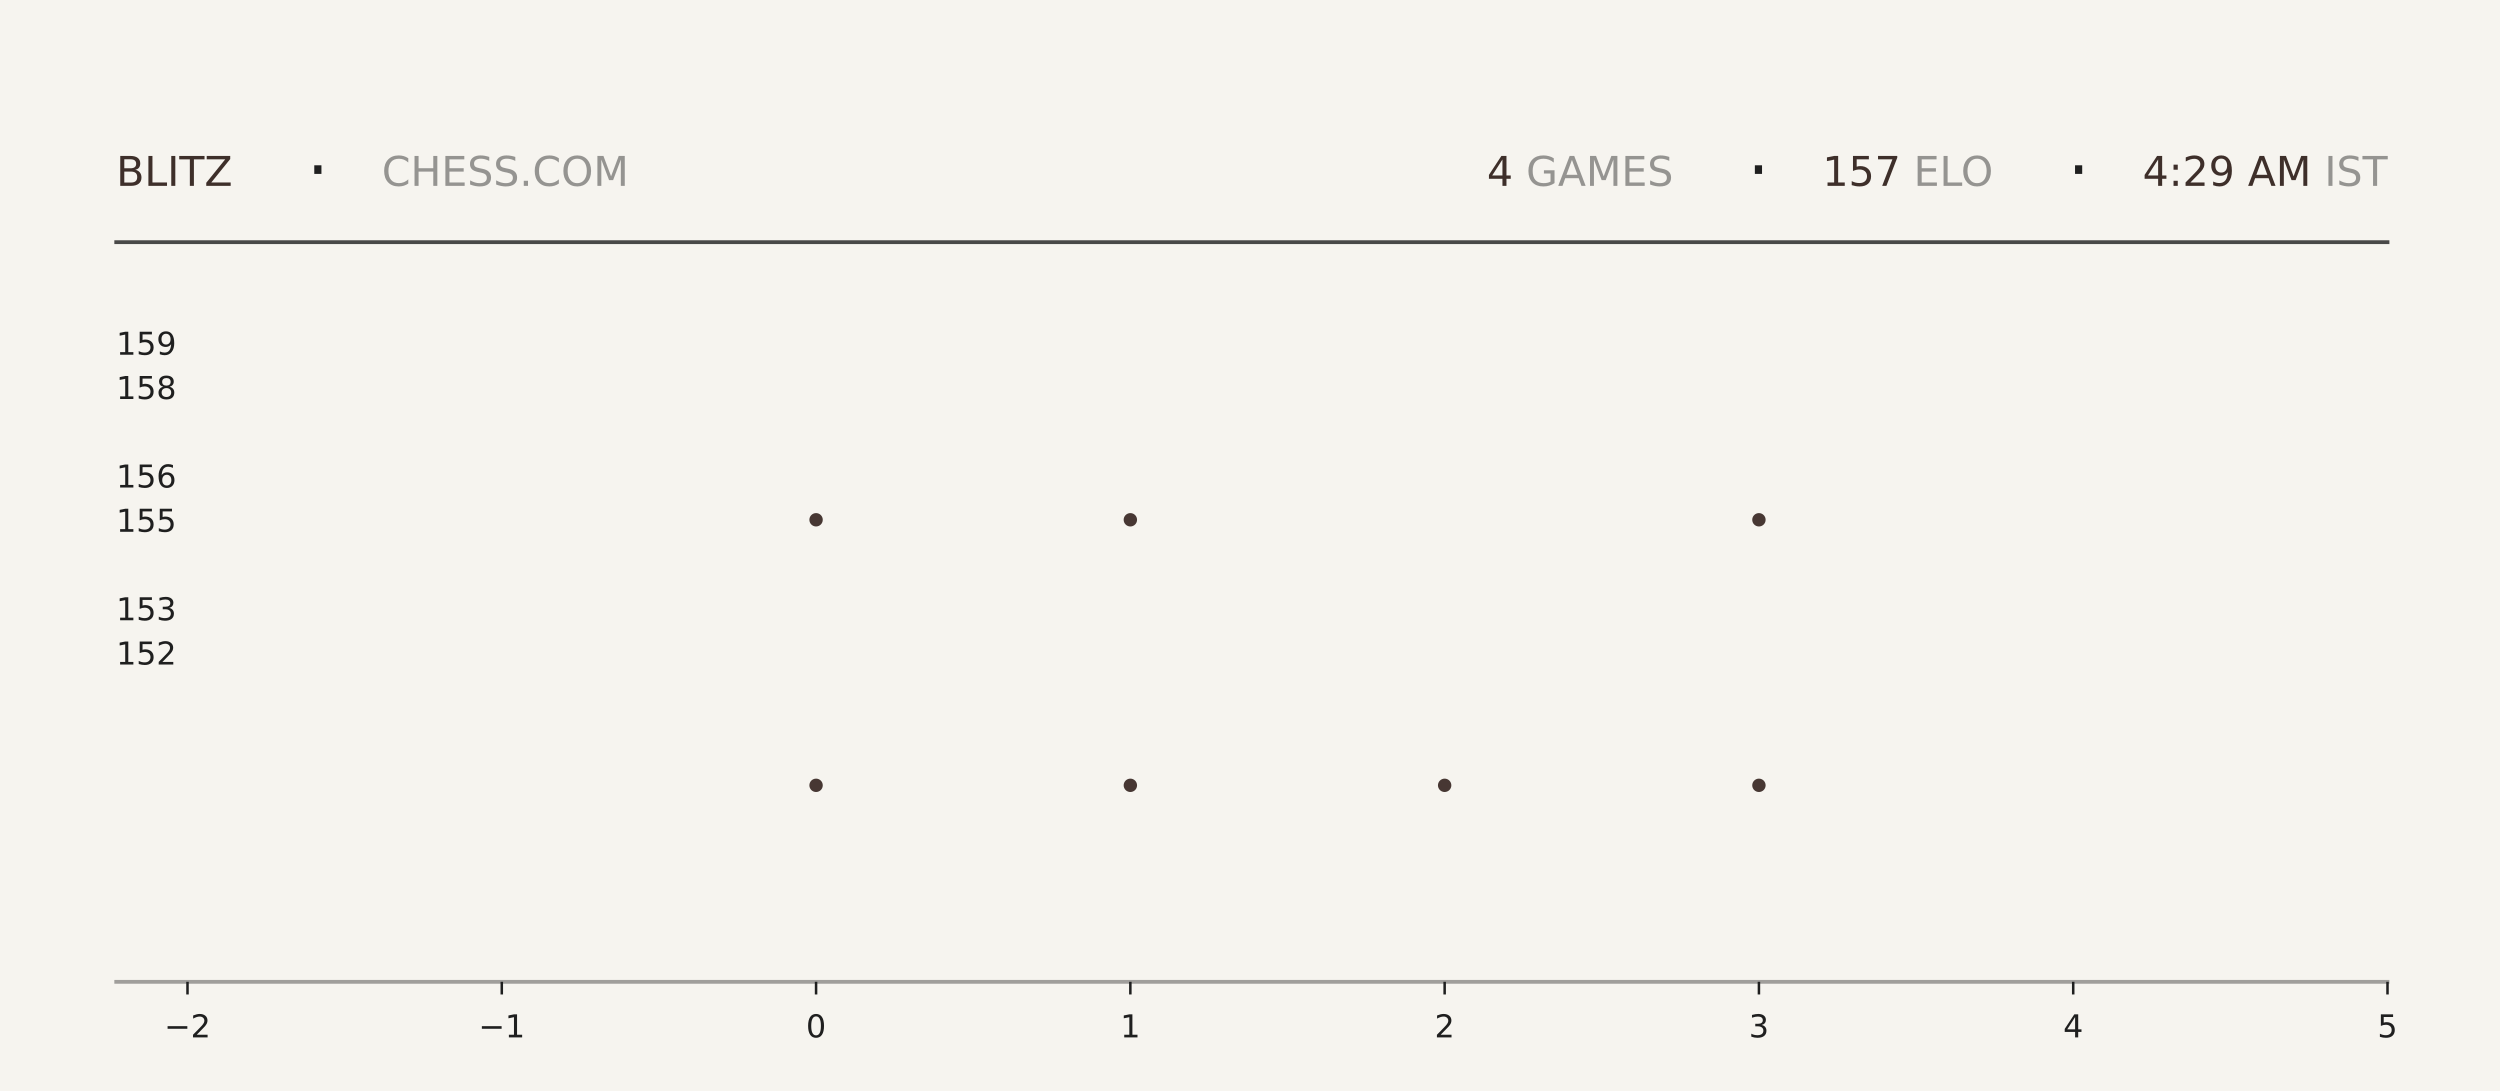
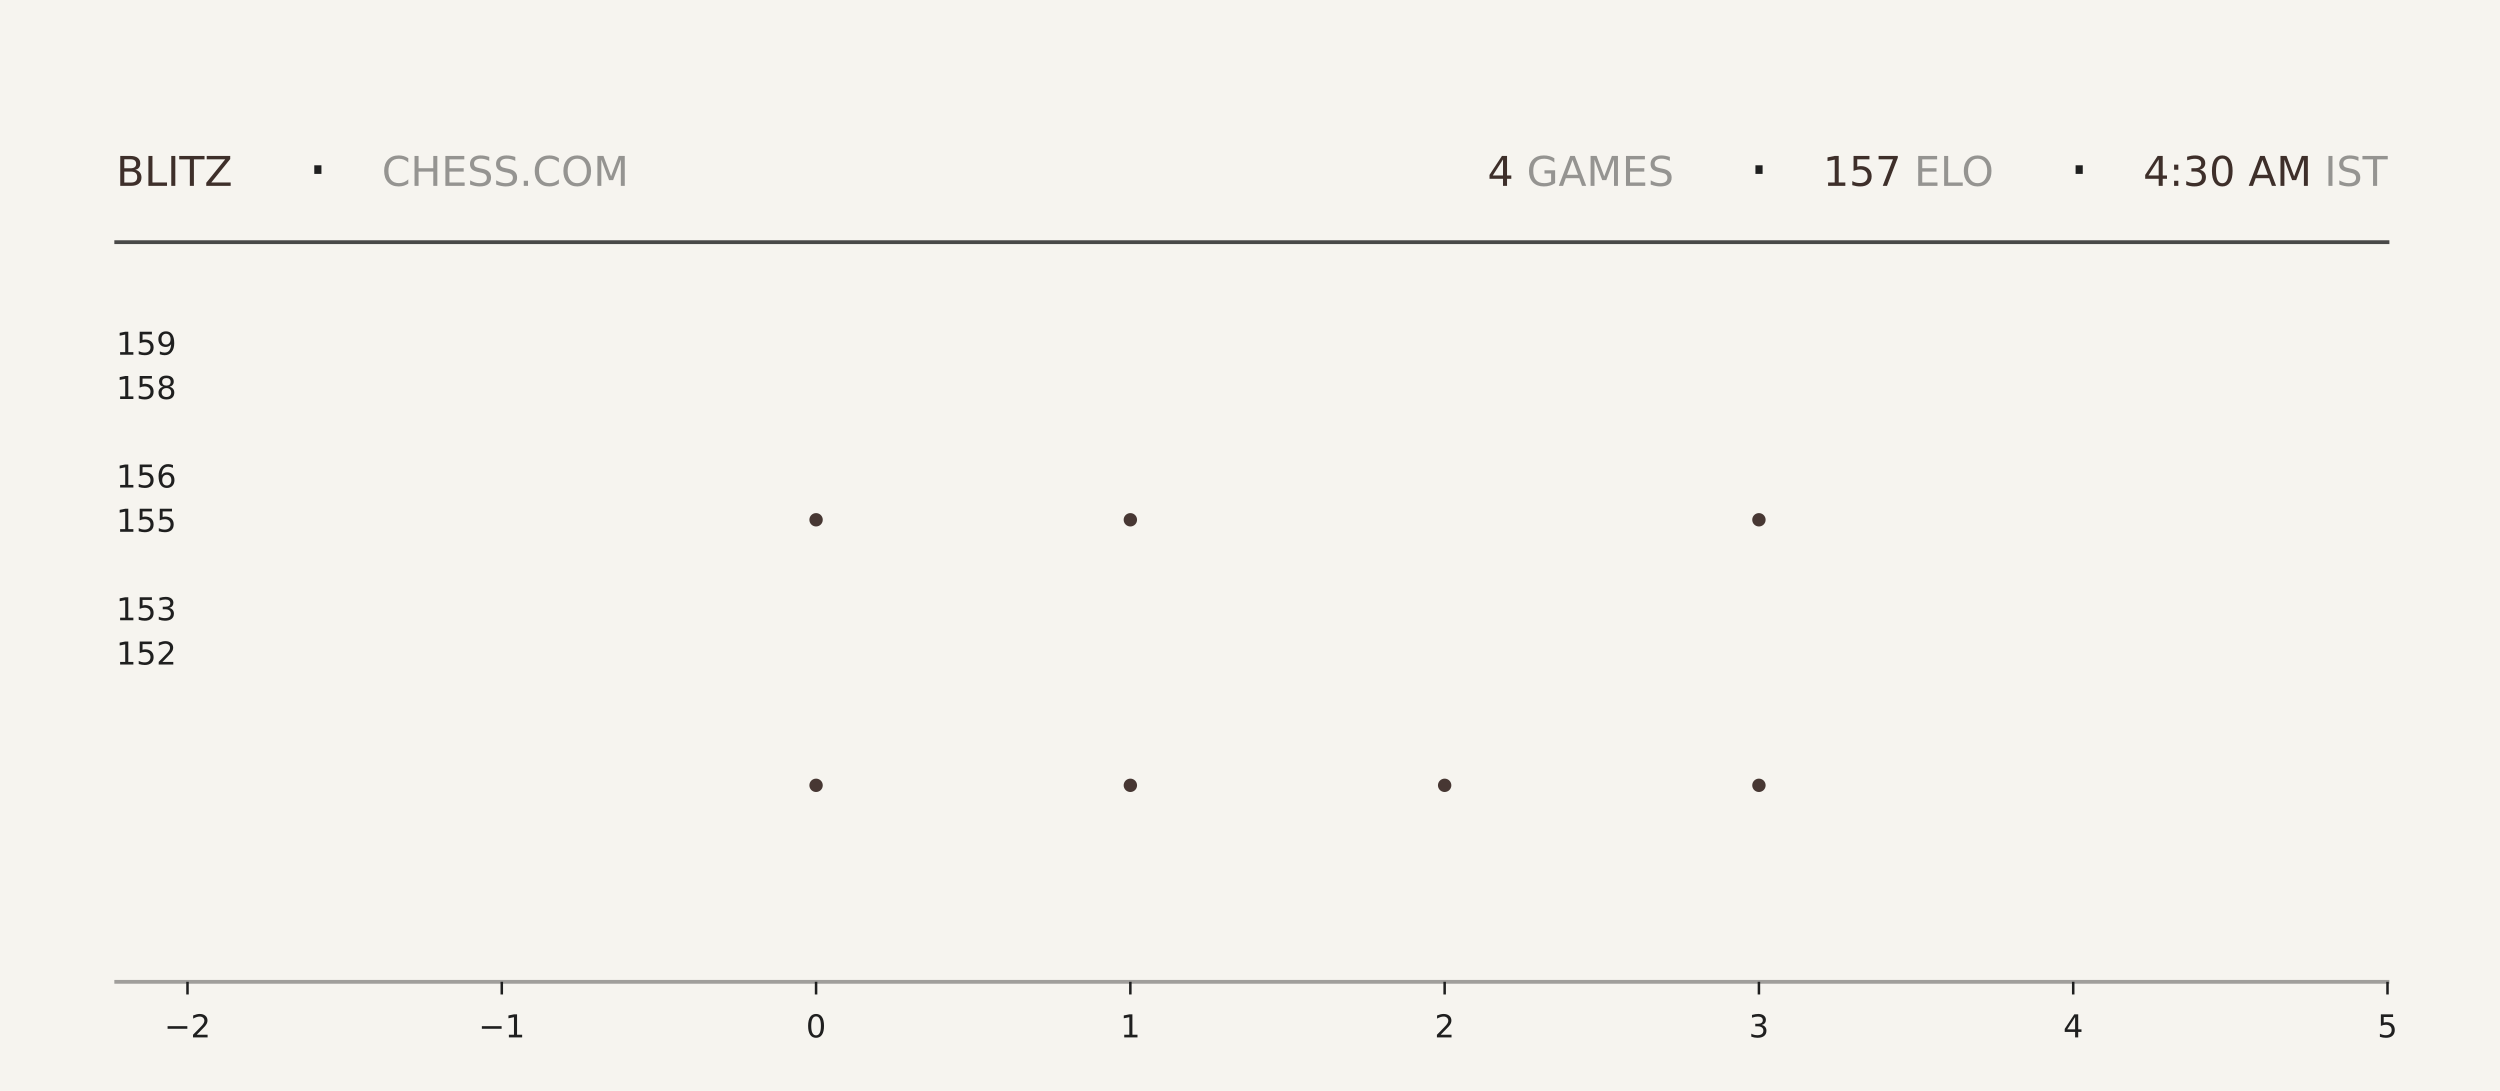
<svg xmlns="http://www.w3.org/2000/svg" xmlns:xlink="http://www.w3.org/1999/xlink" width="792pt" height="345.6pt" viewBox="0 0 792 345.6" version="1.1">
  <defs>
    <style type="text/css">*{stroke-linejoin: round; stroke-linecap: butt}</style>
  </defs>
  <g id="figure_1">
    <g id="patch_1">
      <path d="M 0 345.6  L 792 345.6  L 792 0  L 0 0  z " style="fill: #f6f4ef" />
    </g>
    <g id="axes_1">
      <g id="patch_2">
        <path d="M 59.4 311.04  L 756.36 311.04  L 756.36 103.68  L 59.4 103.68  z " style="fill: #f6f4ef" />
      </g>
      <g id="PathCollection_1">
        <defs>
-           <path id="m63ee43b371" d="M 0 2.121  C 0.563 2.121 1.102 1.898 1.5 1.5  C 1.898 1.102 2.121 0.563 2.121 0  C 2.121 -0.563 1.898 -1.102 1.5 -1.5  C 1.102 -1.898 0.563 -2.121 0 -2.121  C -0.563 -2.121 -1.102 -1.898 -1.5 -1.5  C -1.898 -1.102 -2.121 -0.563 -2.121 0  C -2.121 0.563 -1.898 1.102 -1.5 1.5  C -1.102 1.898 -0.563 2.121 0 2.121  z " />
-         </defs>
-         <g clip-path="url(#pc3638f9fb4)">
-           <use xlink:href="#m63ee43b371" x="258.531" y="248.79" style="fill: #3e2f2a; fill-opacity: 0.95" />
-           <use xlink:href="#m63ee43b371" x="258.531" y="164.668" style="fill: #3e2f2a; fill-opacity: 0.95" />
+           <path id="m502e5c6d87" d="M 0 2.121  C 0.563 2.121 1.102 1.898 1.5 1.5  C 1.898 1.102 2.121 0.563 2.121 0  C 2.121 -0.563 1.898 -1.102 1.5 -1.5  C 1.102 -1.898 0.563 -2.121 0 -2.121  C -0.563 -2.121 -1.102 -1.898 -1.5 -1.5  C -1.898 -1.102 -2.121 -0.563 -2.121 0  C -2.121 0.563 -1.898 1.102 -1.5 1.5  C -1.102 1.898 -0.563 2.121 0 2.121  z " />
+         </defs>
+         <g clip-path="url(#p44507d86e1)">
+           <use xlink:href="#m502e5c6d87" x="258.531" y="248.79" style="fill: #3e2f2a; fill-opacity: 0.95" />
+           <use xlink:href="#m502e5c6d87" x="258.531" y="164.668" style="fill: #3e2f2a; fill-opacity: 0.95" />
        </g>
      </g>
      <g id="PathCollection_2">
-         <g clip-path="url(#pc3638f9fb4)">
-           <use xlink:href="#m63ee43b371" x="358.097" y="248.79" style="fill: #3e2f2a; fill-opacity: 0.95" />
-           <use xlink:href="#m63ee43b371" x="358.097" y="164.668" style="fill: #3e2f2a; fill-opacity: 0.95" />
-           <use xlink:href="#m63ee43b371" x="358.097" y="80.547" style="fill: #3e2f2a; fill-opacity: 0.95" />
+         <g clip-path="url(#p44507d86e1)">
+           <use xlink:href="#m502e5c6d87" x="358.097" y="248.79" style="fill: #3e2f2a; fill-opacity: 0.95" />
+           <use xlink:href="#m502e5c6d87" x="358.097" y="164.668" style="fill: #3e2f2a; fill-opacity: 0.95" />
+           <use xlink:href="#m502e5c6d87" x="358.097" y="80.547" style="fill: #3e2f2a; fill-opacity: 0.95" />
        </g>
      </g>
      <g id="PathCollection_3">
-         <g clip-path="url(#pc3638f9fb4)">
-           <use xlink:href="#m63ee43b371" x="457.663" y="248.79" style="fill: #3e2f2a; fill-opacity: 0.95" />
+         <g clip-path="url(#p44507d86e1)">
+           <use xlink:href="#m502e5c6d87" x="457.663" y="248.79" style="fill: #3e2f2a; fill-opacity: 0.95" />
        </g>
      </g>
      <g id="PathCollection_4">
-         <g clip-path="url(#pc3638f9fb4)">
-           <use xlink:href="#m63ee43b371" x="557.229" y="248.79" style="fill: #3e2f2a; fill-opacity: 0.95" />
-           <use xlink:href="#m63ee43b371" x="557.229" y="164.668" style="fill: #3e2f2a; fill-opacity: 0.95" />
-           <use xlink:href="#m63ee43b371" x="557.229" y="80.547" style="fill: #3e2f2a; fill-opacity: 0.95" />
+         <g clip-path="url(#p44507d86e1)">
+           <use xlink:href="#m502e5c6d87" x="557.229" y="248.79" style="fill: #3e2f2a; fill-opacity: 0.95" />
+           <use xlink:href="#m502e5c6d87" x="557.229" y="164.668" style="fill: #3e2f2a; fill-opacity: 0.95" />
+           <use xlink:href="#m502e5c6d87" x="557.229" y="80.547" style="fill: #3e2f2a; fill-opacity: 0.95" />
        </g>
      </g>
      <g id="matplotlib.axis_1">
        <g id="xtick_1">
          <g id="line2d_1">
            <defs>
-               <path id="m87e92fb08d" d="M 0 0  L 0 4  " style="stroke: #1f1f1f; stroke-width: 0.8" />
+               <path id="m98c96d6857" d="M 0 0  L 0 4  " style="stroke: #1f1f1f; stroke-width: 0.8" />
            </defs>
            <g>
-               <use xlink:href="#m87e92fb08d" x="59.4" y="311.04" style="fill: #1f1f1f; stroke: #1f1f1f; stroke-width: 0.8" />
+               <use xlink:href="#m98c96d6857" x="59.4" y="311.04" style="fill: #1f1f1f; stroke: #1f1f1f; stroke-width: 0.8" />
            </g>
          </g>
          <g id="text_1">
            <g style="fill: #1f1f1f" transform="translate(52.02891 328.6384) scale(0.1 -0.1)">
              <defs>
                <path id="DejaVuSans-2212" d="M 678 2272  L 4684 2272  L 4684 1741  L 678 1741  L 678 2272  z " transform="scale(0.015625)" />
                <path id="DejaVuSans-32" d="M 1228 531  L 3431 531  L 3431 0  L 469 0  L 469 531  Q 828 903 1448 1529  Q 2069 2156 2228 2338  Q 2531 2678 2651 2914  Q 2772 3150 2772 3378  Q 2772 3750 2511 3984  Q 2250 4219 1831 4219  Q 1534 4219 1204 4116  Q 875 4013 500 3803  L 500 4441  Q 881 4594 1212 4672  Q 1544 4750 1819 4750  Q 2544 4750 2975 4387  Q 3406 4025 3406 3419  Q 3406 3131 3298 2873  Q 3191 2616 2906 2266  Q 2828 2175 2409 1742  Q 1991 1309 1228 531  z " transform="scale(0.015625)" />
              </defs>
              <use xlink:href="#DejaVuSans-2212" />
              <use xlink:href="#DejaVuSans-32" transform="translate(83.78906 0)" />
            </g>
          </g>
        </g>
        <g id="xtick_2">
          <g id="line2d_2">
            <g>
-               <use xlink:href="#m87e92fb08d" x="158.966" y="311.04" style="fill: #1f1f1f; stroke: #1f1f1f; stroke-width: 0.8" />
+               <use xlink:href="#m98c96d6857" x="158.966" y="311.04" style="fill: #1f1f1f; stroke: #1f1f1f; stroke-width: 0.8" />
            </g>
          </g>
          <g id="text_2">
            <g style="fill: #1f1f1f" transform="translate(151.5946 328.6384) scale(0.1 -0.1)">
              <defs>
                <path id="DejaVuSans-31" d="M 794 531  L 1825 531  L 1825 4091  L 703 3866  L 703 4441  L 1819 4666  L 2450 4666  L 2450 531  L 3481 531  L 3481 0  L 794 0  L 794 531  z " transform="scale(0.015625)" />
              </defs>
              <use xlink:href="#DejaVuSans-2212" />
              <use xlink:href="#DejaVuSans-31" transform="translate(83.78906 0)" />
            </g>
          </g>
        </g>
        <g id="xtick_3">
          <g id="line2d_3">
            <g>
-               <use xlink:href="#m87e92fb08d" x="258.531" y="311.04" style="fill: #1f1f1f; stroke: #1f1f1f; stroke-width: 0.8" />
+               <use xlink:href="#m98c96d6857" x="258.531" y="311.04" style="fill: #1f1f1f; stroke: #1f1f1f; stroke-width: 0.8" />
            </g>
          </g>
          <g id="text_3">
            <g style="fill: #1f1f1f" transform="translate(255.3502 328.6384) scale(0.1 -0.1)">
              <defs>
                <path id="DejaVuSans-30" d="M 2034 4250  Q 1547 4250 1301 3770  Q 1056 3291 1056 2328  Q 1056 1369 1301 889  Q 1547 409 2034 409  Q 2525 409 2770 889  Q 3016 1369 3016 2328  Q 3016 3291 2770 3770  Q 2525 4250 2034 4250  z M 2034 4750  Q 2819 4750 3233 4129  Q 3647 3509 3647 2328  Q 3647 1150 3233 529  Q 2819 -91 2034 -91  Q 1250 -91 836 529  Q 422 1150 422 2328  Q 422 3509 836 4129  Q 1250 4750 2034 4750  z " transform="scale(0.015625)" />
              </defs>
              <use xlink:href="#DejaVuSans-30" />
            </g>
          </g>
        </g>
        <g id="xtick_4">
          <g id="line2d_4">
            <g>
-               <use xlink:href="#m87e92fb08d" x="358.097" y="311.04" style="fill: #1f1f1f; stroke: #1f1f1f; stroke-width: 0.8" />
+               <use xlink:href="#m98c96d6857" x="358.097" y="311.04" style="fill: #1f1f1f; stroke: #1f1f1f; stroke-width: 0.8" />
            </g>
          </g>
          <g id="text_4">
            <g style="fill: #1f1f1f" transform="translate(354.9159 328.6384) scale(0.1 -0.1)">
              <use xlink:href="#DejaVuSans-31" />
            </g>
          </g>
        </g>
        <g id="xtick_5">
          <g id="line2d_5">
            <g>
-               <use xlink:href="#m87e92fb08d" x="457.663" y="311.04" style="fill: #1f1f1f; stroke: #1f1f1f; stroke-width: 0.8" />
+               <use xlink:href="#m98c96d6857" x="457.663" y="311.04" style="fill: #1f1f1f; stroke: #1f1f1f; stroke-width: 0.8" />
            </g>
          </g>
          <g id="text_5">
            <g style="fill: #1f1f1f" transform="translate(454.4816 328.6384) scale(0.1 -0.1)">
              <use xlink:href="#DejaVuSans-32" />
            </g>
          </g>
        </g>
        <g id="xtick_6">
          <g id="line2d_6">
            <g>
-               <use xlink:href="#m87e92fb08d" x="557.229" y="311.04" style="fill: #1f1f1f; stroke: #1f1f1f; stroke-width: 0.8" />
+               <use xlink:href="#m98c96d6857" x="557.229" y="311.04" style="fill: #1f1f1f; stroke: #1f1f1f; stroke-width: 0.8" />
            </g>
          </g>
          <g id="text_6">
            <g style="fill: #1f1f1f" transform="translate(554.0473 328.6384) scale(0.1 -0.1)">
              <defs>
                <path id="DejaVuSans-33" d="M 2597 2516  Q 3050 2419 3304 2112  Q 3559 1806 3559 1356  Q 3559 666 3084 287  Q 2609 -91 1734 -91  Q 1441 -91 1130 -33  Q 819 25 488 141  L 488 750  Q 750 597 1062 519  Q 1375 441 1716 441  Q 2309 441 2620 675  Q 2931 909 2931 1356  Q 2931 1769 2642 2001  Q 2353 2234 1838 2234  L 1294 2234  L 1294 2753  L 1863 2753  Q 2328 2753 2575 2939  Q 2822 3125 2822 3475  Q 2822 3834 2567 4026  Q 2313 4219 1838 4219  Q 1578 4219 1281 4162  Q 984 4106 628 3988  L 628 4550  Q 988 4650 1302 4700  Q 1616 4750 1894 4750  Q 2613 4750 3031 4423  Q 3450 4097 3450 3541  Q 3450 3153 3228 2886  Q 3006 2619 2597 2516  z " transform="scale(0.015625)" />
              </defs>
              <use xlink:href="#DejaVuSans-33" />
            </g>
          </g>
        </g>
        <g id="xtick_7">
          <g id="line2d_7">
            <g>
-               <use xlink:href="#m87e92fb08d" x="656.794" y="311.04" style="fill: #1f1f1f; stroke: #1f1f1f; stroke-width: 0.8" />
+               <use xlink:href="#m98c96d6857" x="656.794" y="311.04" style="fill: #1f1f1f; stroke: #1f1f1f; stroke-width: 0.8" />
            </g>
          </g>
          <g id="text_7">
            <g style="fill: #1f1f1f" transform="translate(653.613 328.6384) scale(0.1 -0.1)">
              <defs>
                <path id="DejaVuSans-34" d="M 2419 4116  L 825 1625  L 2419 1625  L 2419 4116  z M 2253 4666  L 3047 4666  L 3047 1625  L 3713 1625  L 3713 1100  L 3047 1100  L 3047 0  L 2419 0  L 2419 1100  L 313 1100  L 313 1709  L 2253 4666  z " transform="scale(0.015625)" />
              </defs>
              <use xlink:href="#DejaVuSans-34" />
            </g>
          </g>
        </g>
        <g id="xtick_8">
          <g id="line2d_8">
            <g>
-               <use xlink:href="#m87e92fb08d" x="756.36" y="311.04" style="fill: #1f1f1f; stroke: #1f1f1f; stroke-width: 0.8" />
+               <use xlink:href="#m98c96d6857" x="756.36" y="311.04" style="fill: #1f1f1f; stroke: #1f1f1f; stroke-width: 0.8" />
            </g>
          </g>
          <g id="text_8">
            <g style="fill: #1f1f1f" transform="translate(753.1788 328.6384) scale(0.1 -0.1)">
              <defs>
                <path id="DejaVuSans-35" d="M 691 4666  L 3169 4666  L 3169 4134  L 1269 4134  L 1269 2991  Q 1406 3038 1543 3061  Q 1681 3084 1819 3084  Q 2600 3084 3056 2656  Q 3513 2228 3513 1497  Q 3513 744 3044 326  Q 2575 -91 1722 -91  Q 1428 -91 1123 -41  Q 819 9 494 109  L 494 744  Q 775 591 1075 516  Q 1375 441 1709 441  Q 2250 441 2565 725  Q 2881 1009 2881 1497  Q 2881 1984 2565 2268  Q 2250 2553 1709 2553  Q 1456 2553 1204 2497  Q 953 2441 691 2322  L 691 4666  z " transform="scale(0.015625)" />
              </defs>
              <use xlink:href="#DejaVuSans-35" />
            </g>
          </g>
        </g>
      </g>
      <g id="matplotlib.axis_2">
        <g id="ytick_1">
          <g id="line2d_9" />
          <g id="text_9">
            <g style="fill: #1f1f1f" transform="translate(36.8125 210.5283) scale(0.1 -0.1)">
              <use xlink:href="#DejaVuSans-31" />
              <use xlink:href="#DejaVuSans-35" transform="translate(63.62305 0)" />
              <use xlink:href="#DejaVuSans-32" transform="translate(127.2461 0)" />
            </g>
          </g>
        </g>
        <g id="ytick_2">
          <g id="line2d_10" />
          <g id="text_10">
            <g style="fill: #1f1f1f" transform="translate(36.8125 196.508) scale(0.1 -0.1)">
              <use xlink:href="#DejaVuSans-31" />
              <use xlink:href="#DejaVuSans-35" transform="translate(63.62305 0)" />
              <use xlink:href="#DejaVuSans-33" transform="translate(127.2461 0)" />
            </g>
          </g>
        </g>
        <g id="ytick_3">
          <g id="line2d_11" />
          <g id="text_11">
            <g style="fill: #1f1f1f" transform="translate(36.8125 168.4675) scale(0.1 -0.1)">
              <use xlink:href="#DejaVuSans-31" />
              <use xlink:href="#DejaVuSans-35" transform="translate(63.62305 0)" />
              <use xlink:href="#DejaVuSans-35" transform="translate(127.2461 0)" />
            </g>
          </g>
        </g>
        <g id="ytick_4">
          <g id="line2d_12" />
          <g id="text_12">
            <g style="fill: #1f1f1f" transform="translate(36.8125 154.4472) scale(0.1 -0.1)">
              <defs>
                <path id="DejaVuSans-36" d="M 2113 2584  Q 1688 2584 1439 2293  Q 1191 2003 1191 1497  Q 1191 994 1439 701  Q 1688 409 2113 409  Q 2538 409 2786 701  Q 3034 994 3034 1497  Q 3034 2003 2786 2293  Q 2538 2584 2113 2584  z M 3366 4563  L 3366 3988  Q 3128 4100 2886 4159  Q 2644 4219 2406 4219  Q 1781 4219 1451 3797  Q 1122 3375 1075 2522  Q 1259 2794 1537 2939  Q 1816 3084 2150 3084  Q 2853 3084 3261 2657  Q 3669 2231 3669 1497  Q 3669 778 3244 343  Q 2819 -91 2113 -91  Q 1303 -91 875 529  Q 447 1150 447 2328  Q 447 3434 972 4092  Q 1497 4750 2381 4750  Q 2619 4750 2861 4703  Q 3103 4656 3366 4563  z " transform="scale(0.015625)" />
              </defs>
              <use xlink:href="#DejaVuSans-31" />
              <use xlink:href="#DejaVuSans-35" transform="translate(63.62305 0)" />
              <use xlink:href="#DejaVuSans-36" transform="translate(127.2461 0)" />
            </g>
          </g>
        </g>
        <g id="ytick_5">
          <g id="line2d_13" />
          <g id="text_13">
            <g style="fill: #1f1f1f" transform="translate(36.8125 126.4066) scale(0.1 -0.1)">
              <defs>
                <path id="DejaVuSans-38" d="M 2034 2216  Q 1584 2216 1326 1975  Q 1069 1734 1069 1313  Q 1069 891 1326 650  Q 1584 409 2034 409  Q 2484 409 2743 651  Q 3003 894 3003 1313  Q 3003 1734 2745 1975  Q 2488 2216 2034 2216  z M 1403 2484  Q 997 2584 770 2862  Q 544 3141 544 3541  Q 544 4100 942 4425  Q 1341 4750 2034 4750  Q 2731 4750 3128 4425  Q 3525 4100 3525 3541  Q 3525 3141 3298 2862  Q 3072 2584 2669 2484  Q 3125 2378 3379 2068  Q 3634 1759 3634 1313  Q 3634 634 3220 271  Q 2806 -91 2034 -91  Q 1263 -91 848 271  Q 434 634 434 1313  Q 434 1759 690 2068  Q 947 2378 1403 2484  z M 1172 3481  Q 1172 3119 1398 2916  Q 1625 2713 2034 2713  Q 2441 2713 2670 2916  Q 2900 3119 2900 3481  Q 2900 3844 2670 4047  Q 2441 4250 2034 4250  Q 1625 4250 1398 4047  Q 1172 3844 1172 3481  z " transform="scale(0.015625)" />
              </defs>
              <use xlink:href="#DejaVuSans-31" />
              <use xlink:href="#DejaVuSans-35" transform="translate(63.62305 0)" />
              <use xlink:href="#DejaVuSans-38" transform="translate(127.2461 0)" />
            </g>
          </g>
        </g>
        <g id="ytick_6">
          <g id="line2d_14" />
          <g id="text_14">
            <g style="fill: #1f1f1f" transform="translate(36.8125 112.3863) scale(0.1 -0.1)">
              <defs>
                <path id="DejaVuSans-39" d="M 703 97  L 703 672  Q 941 559 1184 500  Q 1428 441 1663 441  Q 2288 441 2617 861  Q 2947 1281 2994 2138  Q 2813 1869 2534 1725  Q 2256 1581 1919 1581  Q 1219 1581 811 2004  Q 403 2428 403 3163  Q 403 3881 828 4315  Q 1253 4750 1959 4750  Q 2769 4750 3195 4129  Q 3622 3509 3622 2328  Q 3622 1225 3098 567  Q 2575 -91 1691 -91  Q 1453 -91 1209 -44  Q 966 3 703 97  z M 1959 2075  Q 2384 2075 2632 2365  Q 2881 2656 2881 3163  Q 2881 3666 2632 3958  Q 2384 4250 1959 4250  Q 1534 4250 1286 3958  Q 1038 3666 1038 3163  Q 1038 2656 1286 2365  Q 1534 2075 1959 2075  z " transform="scale(0.015625)" />
              </defs>
              <use xlink:href="#DejaVuSans-31" />
              <use xlink:href="#DejaVuSans-35" transform="translate(63.62305 0)" />
              <use xlink:href="#DejaVuSans-39" transform="translate(127.2461 0)" />
            </g>
          </g>
        </g>
      </g>
    </g>
    <g id="line2d_15">
      <path d="M 36.82 76.723  L 756.36 76.723  " style="fill: none; stroke: #1f1f1f; stroke-opacity: 0.8; stroke-width: 1.2; stroke-linecap: square" />
    </g>
    <g id="line2d_16">
      <path d="M 36.82 311.04  L 756.36 311.04  " style="fill: none; stroke: #1f1f1f; stroke-opacity: 0.4; stroke-width: 1.2; stroke-linecap: square" />
    </g>
    <g id="text_15">
      <g style="fill: #3e2f2a" transform="translate(36.82 58.88319) scale(0.13 -0.13)">
        <defs>
          <path id="DejaVuSans-42" d="M 1259 2228  L 1259 519  L 2272 519  Q 2781 519 3026 730  Q 3272 941 3272 1375  Q 3272 1813 3026 2020  Q 2781 2228 2272 2228  L 1259 2228  z M 1259 4147  L 1259 2741  L 2194 2741  Q 2656 2741 2882 2914  Q 3109 3088 3109 3444  Q 3109 3797 2882 3972  Q 2656 4147 2194 4147  L 1259 4147  z M 628 4666  L 2241 4666  Q 2963 4666 3353 4366  Q 3744 4066 3744 3513  Q 3744 3084 3544 2831  Q 3344 2578 2956 2516  Q 3422 2416 3680 2098  Q 3938 1781 3938 1306  Q 3938 681 3513 340  Q 3088 0 2303 0  L 628 0  L 628 4666  z " transform="scale(0.015625)" />
          <path id="DejaVuSans-4c" d="M 628 4666  L 1259 4666  L 1259 531  L 3531 531  L 3531 0  L 628 0  L 628 4666  z " transform="scale(0.015625)" />
          <path id="DejaVuSans-49" d="M 628 4666  L 1259 4666  L 1259 0  L 628 0  L 628 4666  z " transform="scale(0.015625)" />
          <path id="DejaVuSans-54" d="M -19 4666  L 3928 4666  L 3928 4134  L 2272 4134  L 2272 0  L 1638 0  L 1638 4134  L -19 4134  L -19 4666  z " transform="scale(0.015625)" />
          <path id="DejaVuSans-5a" d="M 359 4666  L 4025 4666  L 4025 4184  L 1075 531  L 4097 531  L 4097 0  L 288 0  L 288 481  L 3238 4134  L 359 4134  L 359 4666  z " transform="scale(0.015625)" />
        </defs>
        <use xlink:href="#DejaVuSans-42" />
        <use xlink:href="#DejaVuSans-4c" transform="translate(68.60352 0)" />
        <use xlink:href="#DejaVuSans-49" transform="translate(124.3164 0)" />
        <use xlink:href="#DejaVuSans-54" transform="translate(153.8086 0)" />
        <use xlink:href="#DejaVuSans-5a" transform="translate(214.8926 0)" />
      </g>
    </g>
    <g id="text_16">
      <g style="fill: #1f1f1f" transform="translate(97.21 61.36662) scale(0.22 -0.22)">
        <defs>
          <path id="DejaVuSans-b7" d="M 684 2619  L 1344 2619  L 1344 1825  L 684 1825  L 684 2619  z " transform="scale(0.015625)" />
        </defs>
        <use xlink:href="#DejaVuSans-b7" />
      </g>
    </g>
    <g id="text_17">
      <g style="fill: #1f1f1f; opacity: 0.45" transform="translate(120.97 58.88319) scale(0.13 -0.13)">
        <defs>
          <path id="DejaVuSans-43" d="M 4122 4306  L 4122 3641  Q 3803 3938 3442 4084  Q 3081 4231 2675 4231  Q 1875 4231 1450 3742  Q 1025 3253 1025 2328  Q 1025 1406 1450 917  Q 1875 428 2675 428  Q 3081 428 3442 575  Q 3803 722 4122 1019  L 4122 359  Q 3791 134 3420 21  Q 3050 -91 2638 -91  Q 1578 -91 968 557  Q 359 1206 359 2328  Q 359 3453 968 4101  Q 1578 4750 2638 4750  Q 3056 4750 3426 4639  Q 3797 4528 4122 4306  z " transform="scale(0.015625)" />
          <path id="DejaVuSans-48" d="M 628 4666  L 1259 4666  L 1259 2753  L 3553 2753  L 3553 4666  L 4184 4666  L 4184 0  L 3553 0  L 3553 2222  L 1259 2222  L 1259 0  L 628 0  L 628 4666  z " transform="scale(0.015625)" />
          <path id="DejaVuSans-45" d="M 628 4666  L 3578 4666  L 3578 4134  L 1259 4134  L 1259 2753  L 3481 2753  L 3481 2222  L 1259 2222  L 1259 531  L 3634 531  L 3634 0  L 628 0  L 628 4666  z " transform="scale(0.015625)" />
          <path id="DejaVuSans-53" d="M 3425 4513  L 3425 3897  Q 3066 4069 2747 4153  Q 2428 4238 2131 4238  Q 1616 4238 1336 4038  Q 1056 3838 1056 3469  Q 1056 3159 1242 3001  Q 1428 2844 1947 2747  L 2328 2669  Q 3034 2534 3370 2195  Q 3706 1856 3706 1288  Q 3706 609 3251 259  Q 2797 -91 1919 -91  Q 1588 -91 1214 -16  Q 841 59 441 206  L 441 856  Q 825 641 1194 531  Q 1563 422 1919 422  Q 2459 422 2753 634  Q 3047 847 3047 1241  Q 3047 1584 2836 1778  Q 2625 1972 2144 2069  L 1759 2144  Q 1053 2284 737 2584  Q 422 2884 422 3419  Q 422 4038 858 4394  Q 1294 4750 2059 4750  Q 2388 4750 2728 4690  Q 3069 4631 3425 4513  z " transform="scale(0.015625)" />
          <path id="DejaVuSans-2e" d="M 684 794  L 1344 794  L 1344 0  L 684 0  L 684 794  z " transform="scale(0.015625)" />
          <path id="DejaVuSans-4f" d="M 2522 4238  Q 1834 4238 1429 3725  Q 1025 3213 1025 2328  Q 1025 1447 1429 934  Q 1834 422 2522 422  Q 3209 422 3611 934  Q 4013 1447 4013 2328  Q 4013 3213 3611 3725  Q 3209 4238 2522 4238  z M 2522 4750  Q 3503 4750 4090 4092  Q 4678 3434 4678 2328  Q 4678 1225 4090 567  Q 3503 -91 2522 -91  Q 1538 -91 948 565  Q 359 1222 359 2328  Q 359 3434 948 4092  Q 1538 4750 2522 4750  z " transform="scale(0.015625)" />
          <path id="DejaVuSans-4d" d="M 628 4666  L 1569 4666  L 2759 1491  L 3956 4666  L 4897 4666  L 4897 0  L 4281 0  L 4281 4097  L 3078 897  L 2444 897  L 1241 4097  L 1241 0  L 628 0  L 628 4666  z " transform="scale(0.015625)" />
        </defs>
        <use xlink:href="#DejaVuSans-43" />
        <use xlink:href="#DejaVuSans-48" transform="translate(69.82422 0)" />
        <use xlink:href="#DejaVuSans-45" transform="translate(145.0195 0)" />
        <use xlink:href="#DejaVuSans-53" transform="translate(208.2031 0)" />
        <use xlink:href="#DejaVuSans-53" transform="translate(271.6797 0)" />
        <use xlink:href="#DejaVuSans-2e" transform="translate(335.1562 0)" />
        <use xlink:href="#DejaVuSans-43" transform="translate(366.9434 0)" />
        <use xlink:href="#DejaVuSans-4f" transform="translate(436.7676 0)" />
        <use xlink:href="#DejaVuSans-4d" transform="translate(515.4785 0)" />
      </g>
    </g>
    <g id="text_18">
-       <g style="fill: #3e2f2a" transform="translate(471.06 58.88319) scale(0.13 -0.13)">
+       <g style="fill: #3e2f2a" transform="translate(471.24 58.88319) scale(0.13 -0.13)">
        <use xlink:href="#DejaVuSans-34" />
      </g>
    </g>
    <g id="text_19">
-       <g style="fill: #1f1f1f; opacity: 0.45" transform="translate(479.34 58.88319) scale(0.13 -0.13)">
+       <g style="fill: #1f1f1f; opacity: 0.45" transform="translate(479.52 58.88319) scale(0.13 -0.13)">
        <defs>
          <path id="DejaVuSans-20" transform="scale(0.015625)" />
          <path id="DejaVuSans-47" d="M 3809 666  L 3809 1919  L 2778 1919  L 2778 2438  L 4434 2438  L 4434 434  Q 4069 175 3628 42  Q 3188 -91 2688 -91  Q 1594 -91 976 548  Q 359 1188 359 2328  Q 359 3472 976 4111  Q 1594 4750 2688 4750  Q 3144 4750 3555 4637  Q 3966 4525 4313 4306  L 4313 3634  Q 3963 3931 3569 4081  Q 3175 4231 2741 4231  Q 1884 4231 1454 3753  Q 1025 3275 1025 2328  Q 1025 1384 1454 906  Q 1884 428 2741 428  Q 3075 428 3337 486  Q 3600 544 3809 666  z " transform="scale(0.015625)" />
          <path id="DejaVuSans-41" d="M 2188 4044  L 1331 1722  L 3047 1722  L 2188 4044  z M 1831 4666  L 2547 4666  L 4325 0  L 3669 0  L 3244 1197  L 1141 1197  L 716 0  L 50 0  L 1831 4666  z " transform="scale(0.015625)" />
        </defs>
        <use xlink:href="#DejaVuSans-20" />
        <use xlink:href="#DejaVuSans-47" transform="translate(31.78711 0)" />
        <use xlink:href="#DejaVuSans-41" transform="translate(109.2773 0)" />
        <use xlink:href="#DejaVuSans-4d" transform="translate(177.6855 0)" />
        <use xlink:href="#DejaVuSans-45" transform="translate(263.9648 0)" />
        <use xlink:href="#DejaVuSans-53" transform="translate(327.1484 0)" />
      </g>
    </g>
    <g id="text_20">
-       <g style="fill: #1f1f1f" transform="translate(553.59 61.36662) scale(0.22 -0.22)">
+       <g style="fill: #1f1f1f" transform="translate(553.77 61.36662) scale(0.22 -0.22)">
        <use xlink:href="#DejaVuSans-b7" />
      </g>
    </g>
    <g id="text_21">
-       <g style="fill: #3e2f2a" transform="translate(577.35 58.88319) scale(0.13 -0.13)">
+       <g style="fill: #3e2f2a" transform="translate(577.53 58.88319) scale(0.13 -0.13)">
        <defs>
          <path id="DejaVuSans-37" d="M 525 4666  L 3525 4666  L 3525 4397  L 1831 0  L 1172 0  L 2766 4134  L 525 4134  L 525 4666  z " transform="scale(0.015625)" />
        </defs>
        <use xlink:href="#DejaVuSans-31" />
        <use xlink:href="#DejaVuSans-35" transform="translate(63.62305 0)" />
        <use xlink:href="#DejaVuSans-37" transform="translate(127.2461 0)" />
      </g>
    </g>
    <g id="text_22">
-       <g style="fill: #1f1f1f; opacity: 0.45" transform="translate(602.1 58.88319) scale(0.13 -0.13)">
+       <g style="fill: #1f1f1f; opacity: 0.45" transform="translate(602.28 58.88319) scale(0.13 -0.13)">
        <use xlink:href="#DejaVuSans-20" />
        <use xlink:href="#DejaVuSans-45" transform="translate(31.78711 0)" />
        <use xlink:href="#DejaVuSans-4c" transform="translate(94.9707 0)" />
        <use xlink:href="#DejaVuSans-4f" transform="translate(147.0586 0)" />
      </g>
    </g>
    <g id="text_23">
-       <g style="fill: #1f1f1f" transform="translate(655.02 61.36662) scale(0.22 -0.22)">
+       <g style="fill: #1f1f1f" transform="translate(655.2 61.36662) scale(0.22 -0.22)">
        <use xlink:href="#DejaVuSans-b7" />
      </g>
    </g>
    <g id="text_24">
-       <g style="fill: #3e2f2a" transform="translate(678.78 58.88319) scale(0.13 -0.13)">
+       <g style="fill: #3e2f2a" transform="translate(678.96 58.88319) scale(0.13 -0.13)">
        <defs>
          <path id="DejaVuSans-3a" d="M 750 794  L 1409 794  L 1409 0  L 750 0  L 750 794  z M 750 3309  L 1409 3309  L 1409 2516  L 750 2516  L 750 3309  z " transform="scale(0.015625)" />
        </defs>
        <use xlink:href="#DejaVuSans-34" />
        <use xlink:href="#DejaVuSans-3a" transform="translate(63.62305 0)" />
-         <use xlink:href="#DejaVuSans-32" transform="translate(97.31445 0)" />
-         <use xlink:href="#DejaVuSans-39" transform="translate(160.9375 0)" />
+         <use xlink:href="#DejaVuSans-33" transform="translate(97.31445 0)" />
+         <use xlink:href="#DejaVuSans-30" transform="translate(160.9375 0)" />
        <use xlink:href="#DejaVuSans-20" transform="translate(224.5605 0)" />
        <use xlink:href="#DejaVuSans-41" transform="translate(256.3477 0)" />
        <use xlink:href="#DejaVuSans-4d" transform="translate(324.7559 0)" />
      </g>
    </g>
    <g id="text_25">
      <g style="fill: #1f1f1f; opacity: 0.45" transform="translate(732.24 58.88319) scale(0.13 -0.13)">
        <use xlink:href="#DejaVuSans-20" />
        <use xlink:href="#DejaVuSans-49" transform="translate(31.78711 0)" />
        <use xlink:href="#DejaVuSans-53" transform="translate(61.2793 0)" />
        <use xlink:href="#DejaVuSans-54" transform="translate(124.7559 0)" />
      </g>
    </g>
  </g>
  <defs>
-     <clipPath id="pc3638f9fb4">
+     <clipPath id="p44507d86e1">
      <rect x="59.4" y="103.68" width="696.96" height="207.36" />
    </clipPath>
  </defs>
</svg>
